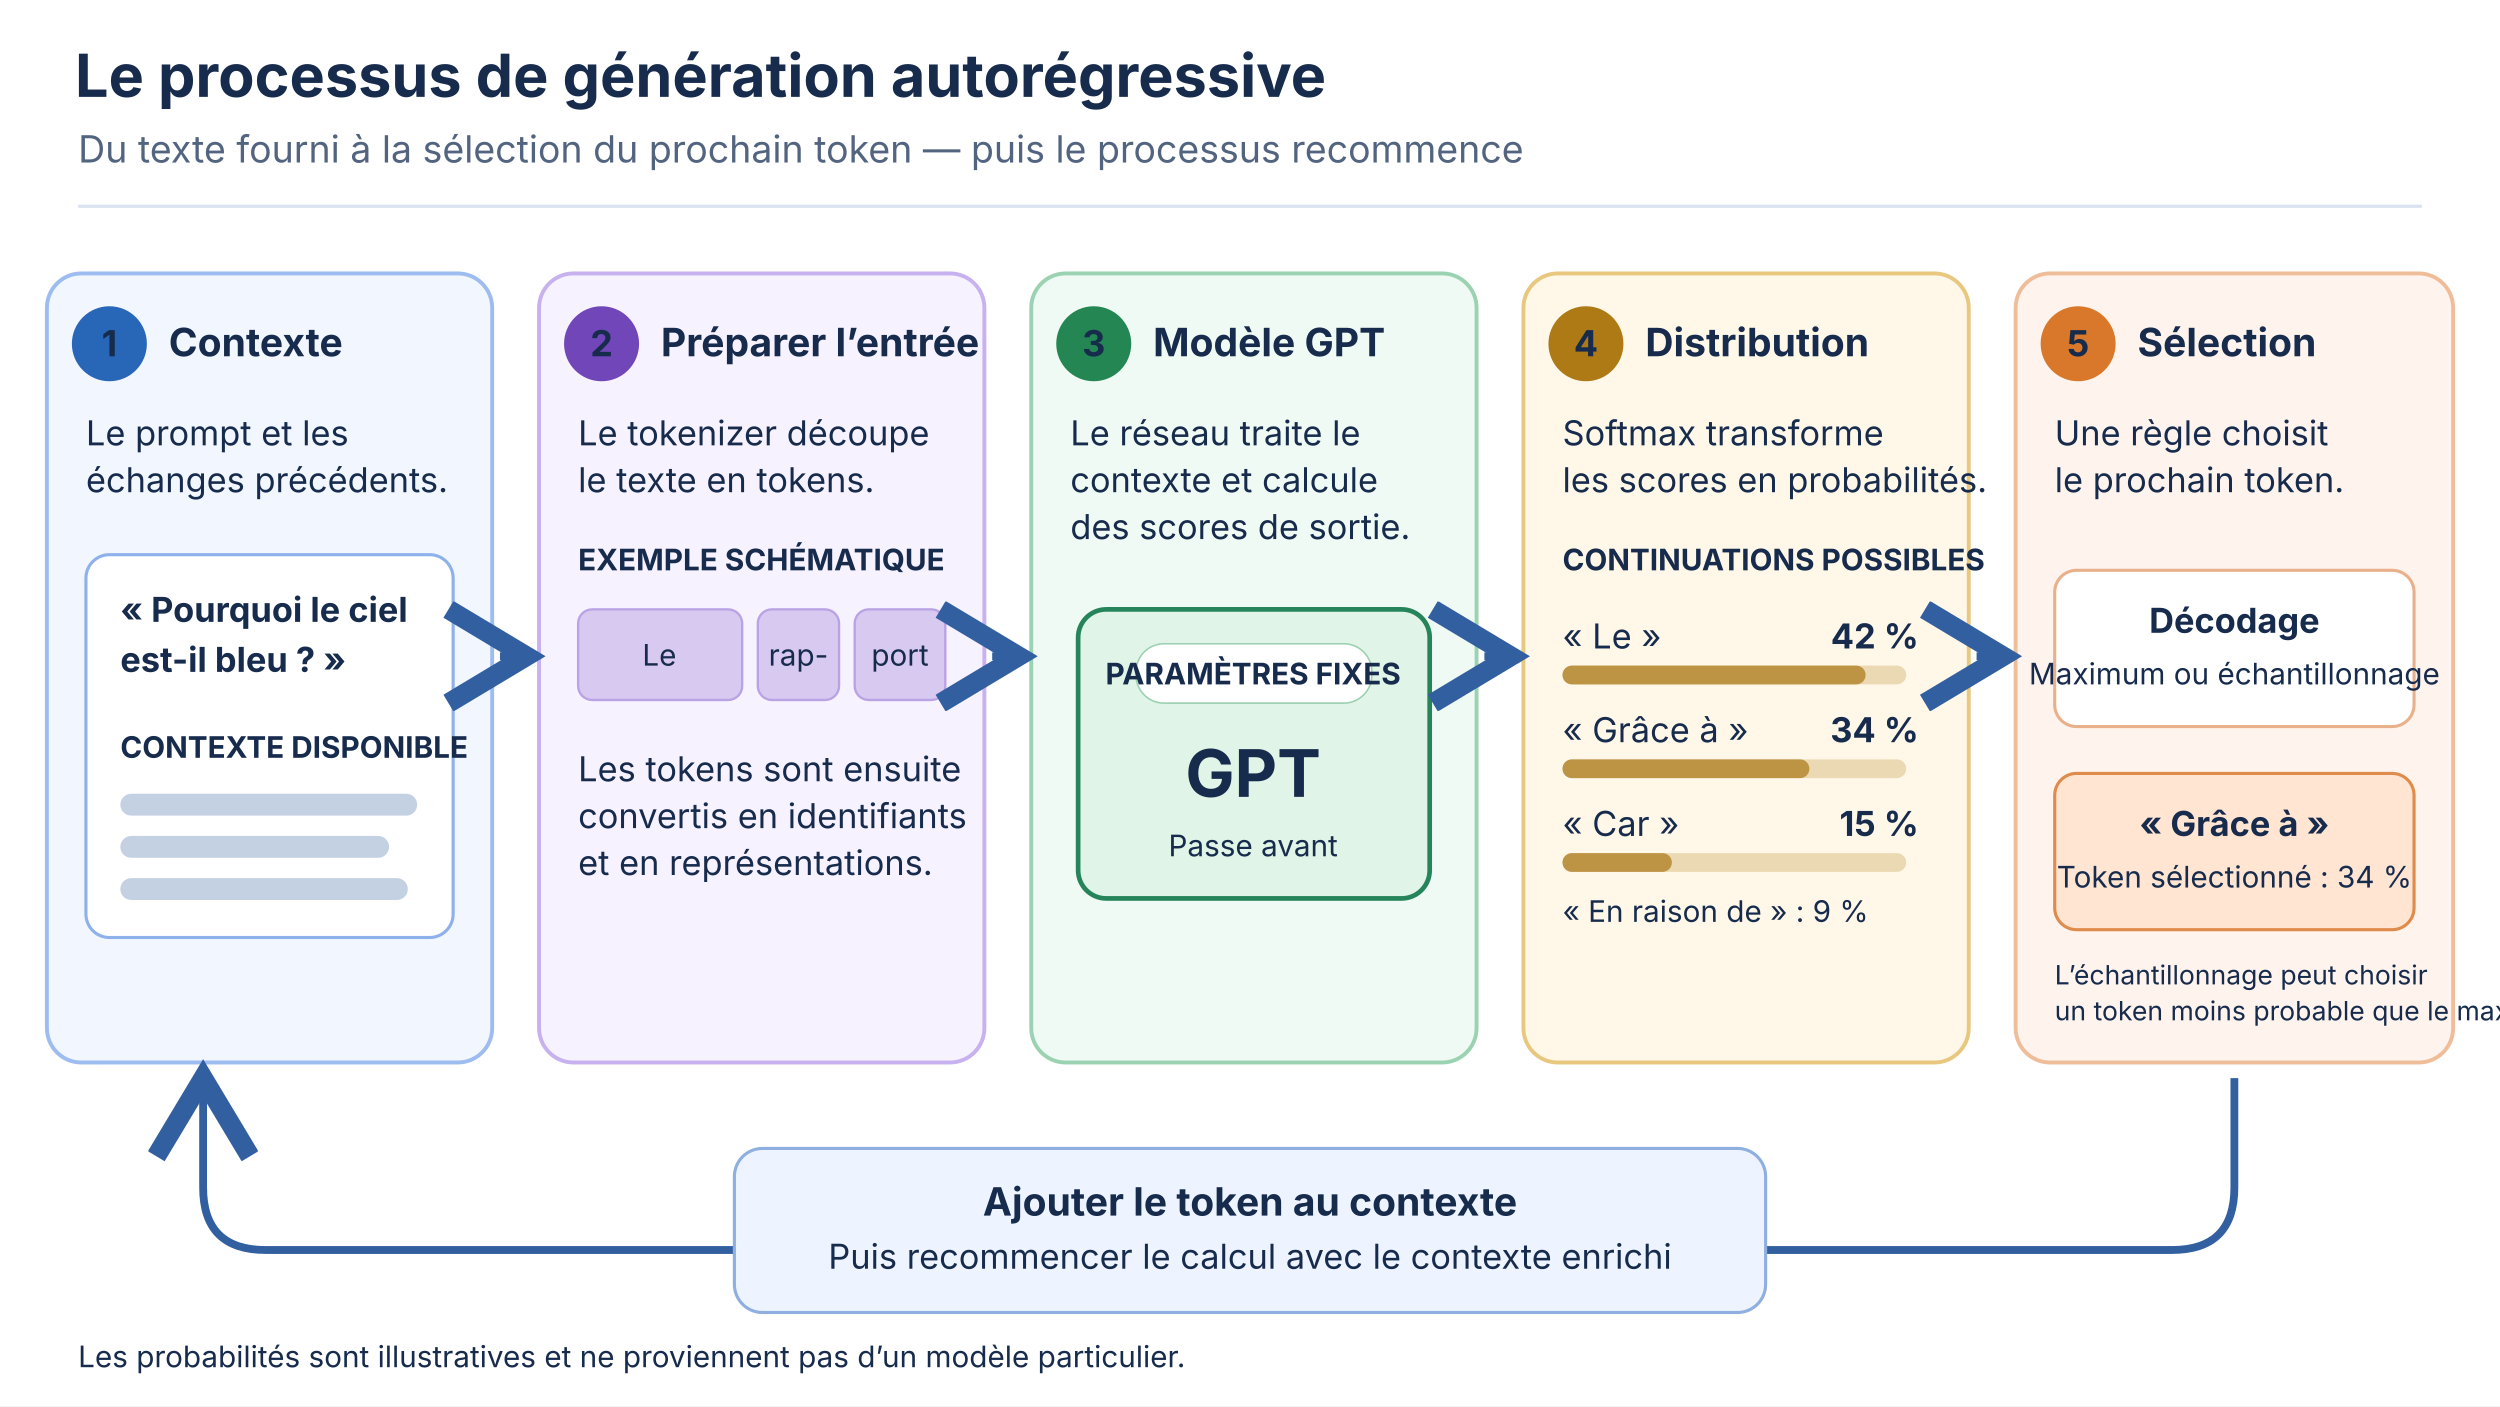
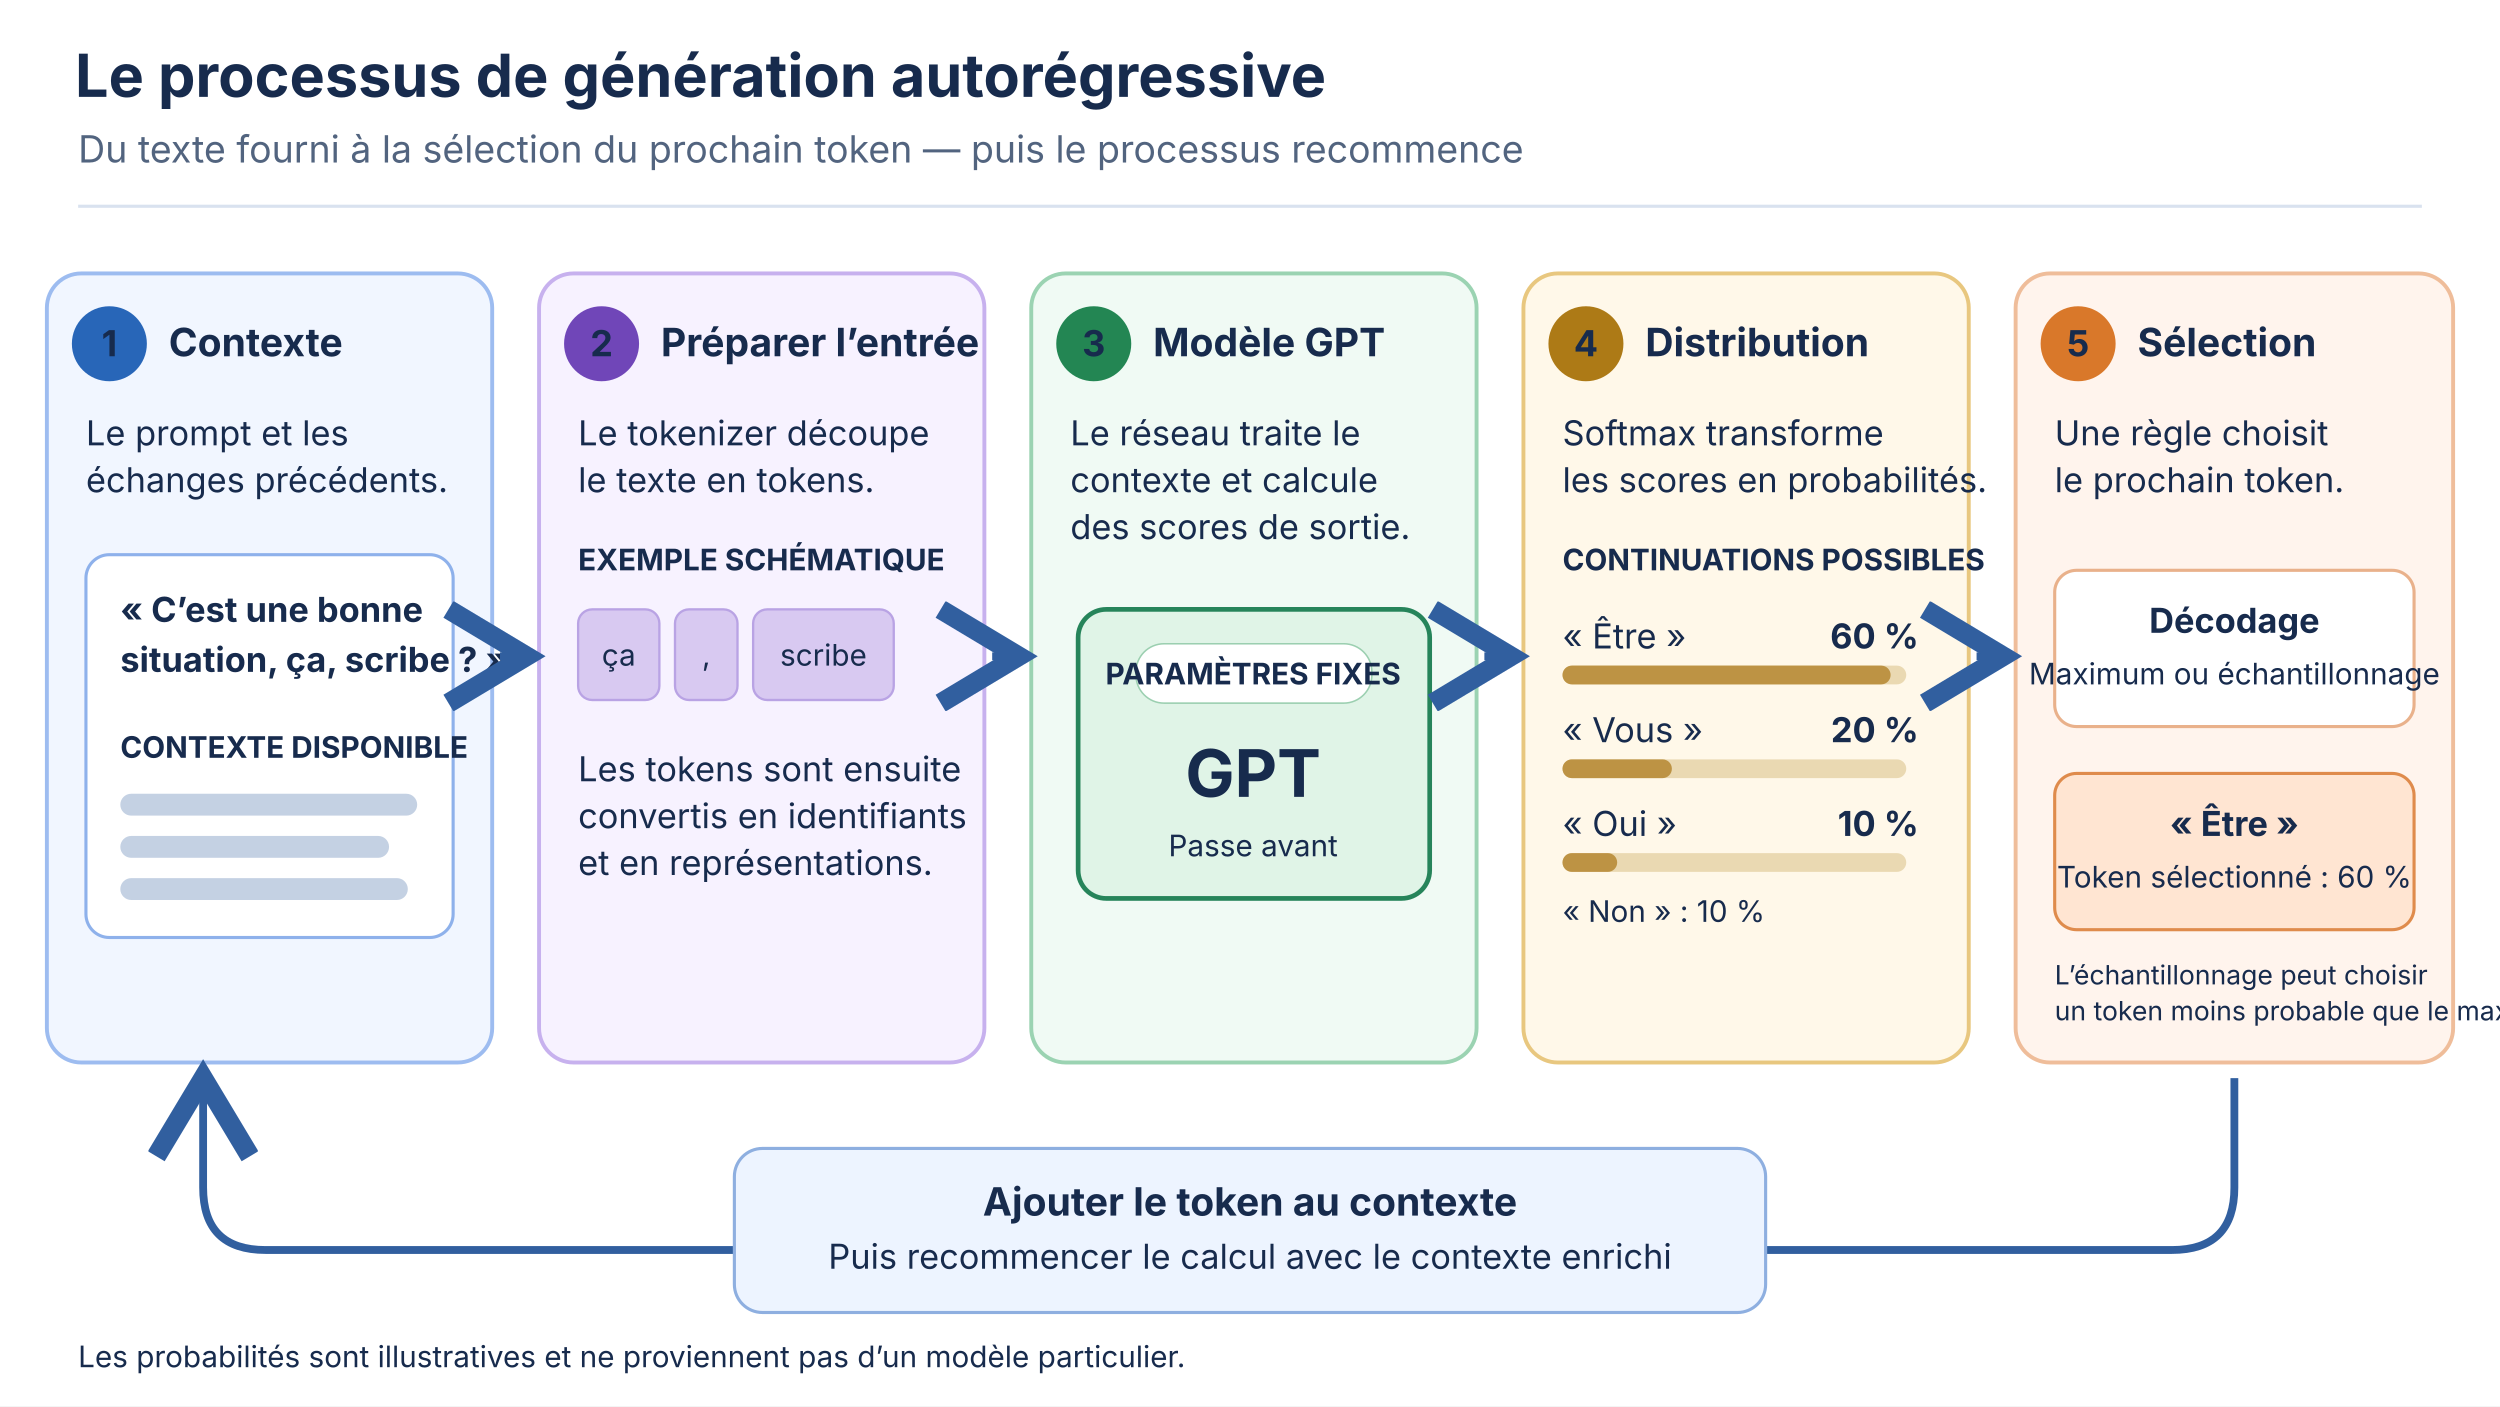
<svg xmlns="http://www.w3.org/2000/svg" viewBox="0 0 1600 900" role="img" aria-labelledby="title desc">
  <defs>
    <marker id="arrow" markerWidth="14" markerHeight="14" refX="11" refY="7" orient="auto">
      <path d="M1 1 L11 7 L1 13" fill="none" stroke="#315f9f" stroke-width="2.5" />
    </marker>
    <style>
 text{font-family:Inter,ui-sans-serif,system-ui,-apple-system,"Segoe UI",sans-serif;fill:#172b4d}
 .title{font-size:38px;font-weight:750}.subtitle{font-size:24px;fill:#52647f}
 .head{font-size:25px;font-weight:700}.body{font-size:22px}.small{font-size:19px}.tiny{font-size:17px}
 .panel{stroke-width:2.5}
 </style>
  </defs>
  <rect width="1600" height="900" fill="#fff" />
  <text x="48" y="62" class="title">Le processus de génération autorégressive</text>
  <text x="50" y="104" class="subtitle">Du texte fourni à la sélection du prochain token — puis le processus recommence</text>
  <path d="M50 132 H1550" stroke="#d9e2ef" stroke-width="2" />
  <rect x="30" y="175" width="285" height="505" rx="22" fill="#f1f6ff" stroke="#9dbcf0" class="panel" />
  <circle cx="70" cy="220" r="24" fill="#2866b8" />
  <text x="70" y="228" text-anchor="middle" font-size="23" font-weight="750" fill="#fff">1</text>
  <text x="108" y="228" class="head">Contexte</text>
  <text x="55" y="285" class="body">Le prompt et les</text>
  <text x="55" y="315" class="body">échanges précédents.</text>
  <rect x="55" y="355" width="235" height="245" rx="15" fill="#fff" stroke="#8eb1eb" stroke-width="2" />
-   <text x="77" y="398" class="body" font-weight="700">« Pourquoi le ciel</text>
-   <text x="77" y="430" class="body" font-weight="700">est-il bleu ? »</text>
+   <text x="77" y="398" class="body" font-weight="700">« C’est une bonne</text>
+   <text x="77" y="430" class="body" font-weight="700">situation, ça, scribe ? »</text>
  <text x="77" y="485" class="small" font-weight="700">CONTEXTE DISPONIBLE</text>
  <rect x="77" y="508" width="190" height="14" rx="7" fill="#c4d1e3" />
  <rect x="77" y="535" width="172" height="14" rx="7" fill="#c4d1e3" />
  <rect x="77" y="562" width="184" height="14" rx="7" fill="#c4d1e3" />
  <rect x="345" y="175" width="285" height="505" rx="22" fill="#f7f2ff" stroke="#c7b1ee" class="panel" />
  <circle cx="385" cy="220" r="24" fill="#7046b8" />
  <text x="385" y="228" text-anchor="middle" font-size="23" font-weight="750" fill="#fff">2</text>
  <text x="423" y="228" class="head">Préparer l’entrée</text>
  <text x="370" y="285" class="body">Le tokenizer découpe</text>
  <text x="370" y="315" class="body">le texte en tokens.</text>
  <text x="370" y="365" class="small" font-weight="700">EXEMPLE SCHÉMATIQUE</text>
  <g fill="#d8c9f1" stroke="#b9a3e4" stroke-width="1.5">
-     <rect x="370" y="390" width="105" height="58" rx="9" />
-     <rect x="485" y="390" width="52" height="58" rx="9" />
-     <rect x="547" y="390" width="58" height="58" rx="9" />
+     <rect x="370" y="390" width="52" height="58" rx="9" />
+     <rect x="432" y="390" width="40" height="58" rx="9" />
+     <rect x="482" y="390" width="90" height="58" rx="9" />
  </g>
-   <text x="422" y="426" text-anchor="middle" class="small">Le</text>
-   <text x="511" y="426" text-anchor="middle" class="small">rap-</text>
-   <text x="576" y="426" text-anchor="middle" class="small">port</text>
+   <text x="396" y="426" text-anchor="middle" class="small">ça</text>
+   <text x="452" y="426" text-anchor="middle" class="small">,</text>
+   <text x="527" y="426" text-anchor="middle" class="small">scribe</text>
  <text x="370" y="500" class="body">Les tokens sont ensuite</text>
  <text x="370" y="530" class="body">convertis en identifiants</text>
  <text x="370" y="560" class="body">et en représentations.</text>
  <rect x="660" y="175" width="285" height="505" rx="22" fill="#f0faf4" stroke="#9bd3b2" class="panel" />
  <circle cx="700" cy="220" r="24" fill="#238653" />
  <text x="700" y="228" text-anchor="middle" font-size="23" font-weight="750" fill="#fff">3</text>
  <text x="738" y="228" class="head">Modèle GPT</text>
  <text x="685" y="285" class="body">Le réseau traite le</text>
  <text x="685" y="315" class="body">contexte et calcule</text>
  <text x="685" y="345" class="body">des scores de sortie.</text>
  <rect x="690" y="390" width="225" height="185" rx="18" fill="#e0f4e7" stroke="#26845a" stroke-width="3" />
  <rect x="727" y="412" width="151" height="38" rx="18" fill="#fff" stroke="#9bcfb0" />
  <text x="802" y="438" text-anchor="middle" class="small" font-weight="700">PARAMÈTRES FIXES</text>
  <text x="802" y="510" text-anchor="middle" font-size="42" font-weight="750" fill="#145b3b">GPT</text>
  <text x="802" y="548" text-anchor="middle" class="small">Passe avant</text>
  <rect x="975" y="175" width="285" height="505" rx="22" fill="#fff8e9" stroke="#e8c77f" class="panel" />
  <circle cx="1015" cy="220" r="24" fill="#ad7a16" />
  <text x="1015" y="228" text-anchor="middle" font-size="23" font-weight="750" fill="#fff">4</text>
  <text x="1053" y="228" class="head">Distribution</text>
  <text x="1000" y="285" class="body">Softmax transforme</text>
  <text x="1000" y="315" class="body">les scores en probabilités.</text>
  <text x="1000" y="365" class="small" font-weight="700">CONTINUATIONS POSSIBLES</text>
-   <text x="1000" y="415" class="body">« Le »</text>
-   <text x="1228" y="415" text-anchor="end" class="body" font-weight="700">42 %</text>
+   <text x="1000" y="415" class="body">« Être »</text>
+   <text x="1228" y="415" text-anchor="end" class="body" font-weight="700">60 %</text>
  <rect x="1000" y="426" width="220" height="12" rx="6" fill="#ead9b2" />
-   <rect x="1000" y="426" width="194" height="12" rx="6" fill="#bd9344" />
-   <text x="1000" y="475" class="body">« Grâce à »</text>
-   <text x="1228" y="475" text-anchor="end" class="body" font-weight="700">34 %</text>
+   <rect x="1000" y="426" width="210" height="12" rx="6" fill="#bd9344" />
+   <text x="1000" y="475" class="body">« Vous »</text>
+   <text x="1228" y="475" text-anchor="end" class="body" font-weight="700">20 %</text>
  <rect x="1000" y="486" width="220" height="12" rx="6" fill="#ead9b2" />
-   <rect x="1000" y="486" width="158" height="12" rx="6" fill="#bd9344" />
-   <text x="1000" y="535" class="body">« Car »</text>
-   <text x="1228" y="535" text-anchor="end" class="body" font-weight="700">15 %</text>
+   <rect x="1000" y="486" width="70" height="12" rx="6" fill="#bd9344" />
+   <text x="1000" y="535" class="body">« Oui »</text>
+   <text x="1228" y="535" text-anchor="end" class="body" font-weight="700">10 %</text>
  <rect x="1000" y="546" width="220" height="12" rx="6" fill="#ead9b2" />
-   <rect x="1000" y="546" width="70" height="12" rx="6" fill="#bd9344" />
-   <text x="1000" y="590" class="small">« En raison de » : 9 %</text>
+   <rect x="1000" y="546" width="35" height="12" rx="6" fill="#bd9344" />
+   <text x="1000" y="590" class="small">« Non » : 10 %</text>
  <rect x="1290" y="175" width="280" height="505" rx="22" fill="#fff4ed" stroke="#efbd9a" class="panel" />
  <circle cx="1330" cy="220" r="24" fill="#d9782a" />
  <text x="1330" y="228" text-anchor="middle" font-size="23" font-weight="750" fill="#fff">5</text>
  <text x="1368" y="228" class="head">Sélection</text>
  <text x="1315" y="285" class="body">Une règle choisit</text>
  <text x="1315" y="315" class="body">le prochain token.</text>
  <rect x="1315" y="365" width="230" height="100" rx="14" fill="#fff" stroke="#e9b18b" stroke-width="2" />
  <text x="1430" y="405" text-anchor="middle" class="body" font-weight="700">Décodage</text>
  <text x="1430" y="438" text-anchor="middle" class="small">Maximum ou échantillonnage</text>
  <rect x="1315" y="495" width="230" height="100" rx="14" fill="#ffe5d2" stroke="#df8b4c" stroke-width="2" />
-   <text x="1430" y="535" text-anchor="middle" class="body" font-weight="700">« Grâce à »</text>
-   <text x="1430" y="568" text-anchor="middle" class="small">Token sélectionné : 34 %</text>
+   <text x="1430" y="535" text-anchor="middle" class="body" font-weight="700">« Être »</text>
+   <text x="1430" y="568" text-anchor="middle" class="small">Token sélectionné : 60 %</text>
  <text x="1315" y="630" class="tiny">L’échantillonnage peut choisir</text>
  <text x="1315" y="653" class="tiny">un token moins probable que le maximum.</text>
  <g fill="none" stroke="#315f9f" stroke-width="5" marker-end="url(#arrow)">
    <path d="M320 420 H337" />
    <path d="M635 420 H652" />
    <path d="M950 420 H967" />
    <path d="M1265 420 H1282" />
  </g>
  <path d="M1430 690 V760 Q1430 800 1390 800 H170 Q130 800 130 760 V690" fill="none" stroke="#315f9f" stroke-width="5" marker-end="url(#arrow)" />
  <rect x="470" y="735" width="660" height="105" rx="18" fill="#edf4ff" stroke="#8eafe0" stroke-width="2" />
  <text x="800" y="778" text-anchor="middle" class="head">Ajouter le token au contexte</text>
  <text x="800" y="812" text-anchor="middle" class="body">Puis recommencer le calcul avec le contexte enrichi</text>
  <text x="50" y="875" class="small">Les probabilités sont illustratives et ne proviennent pas d’un modèle particulier.</text>
</svg>
